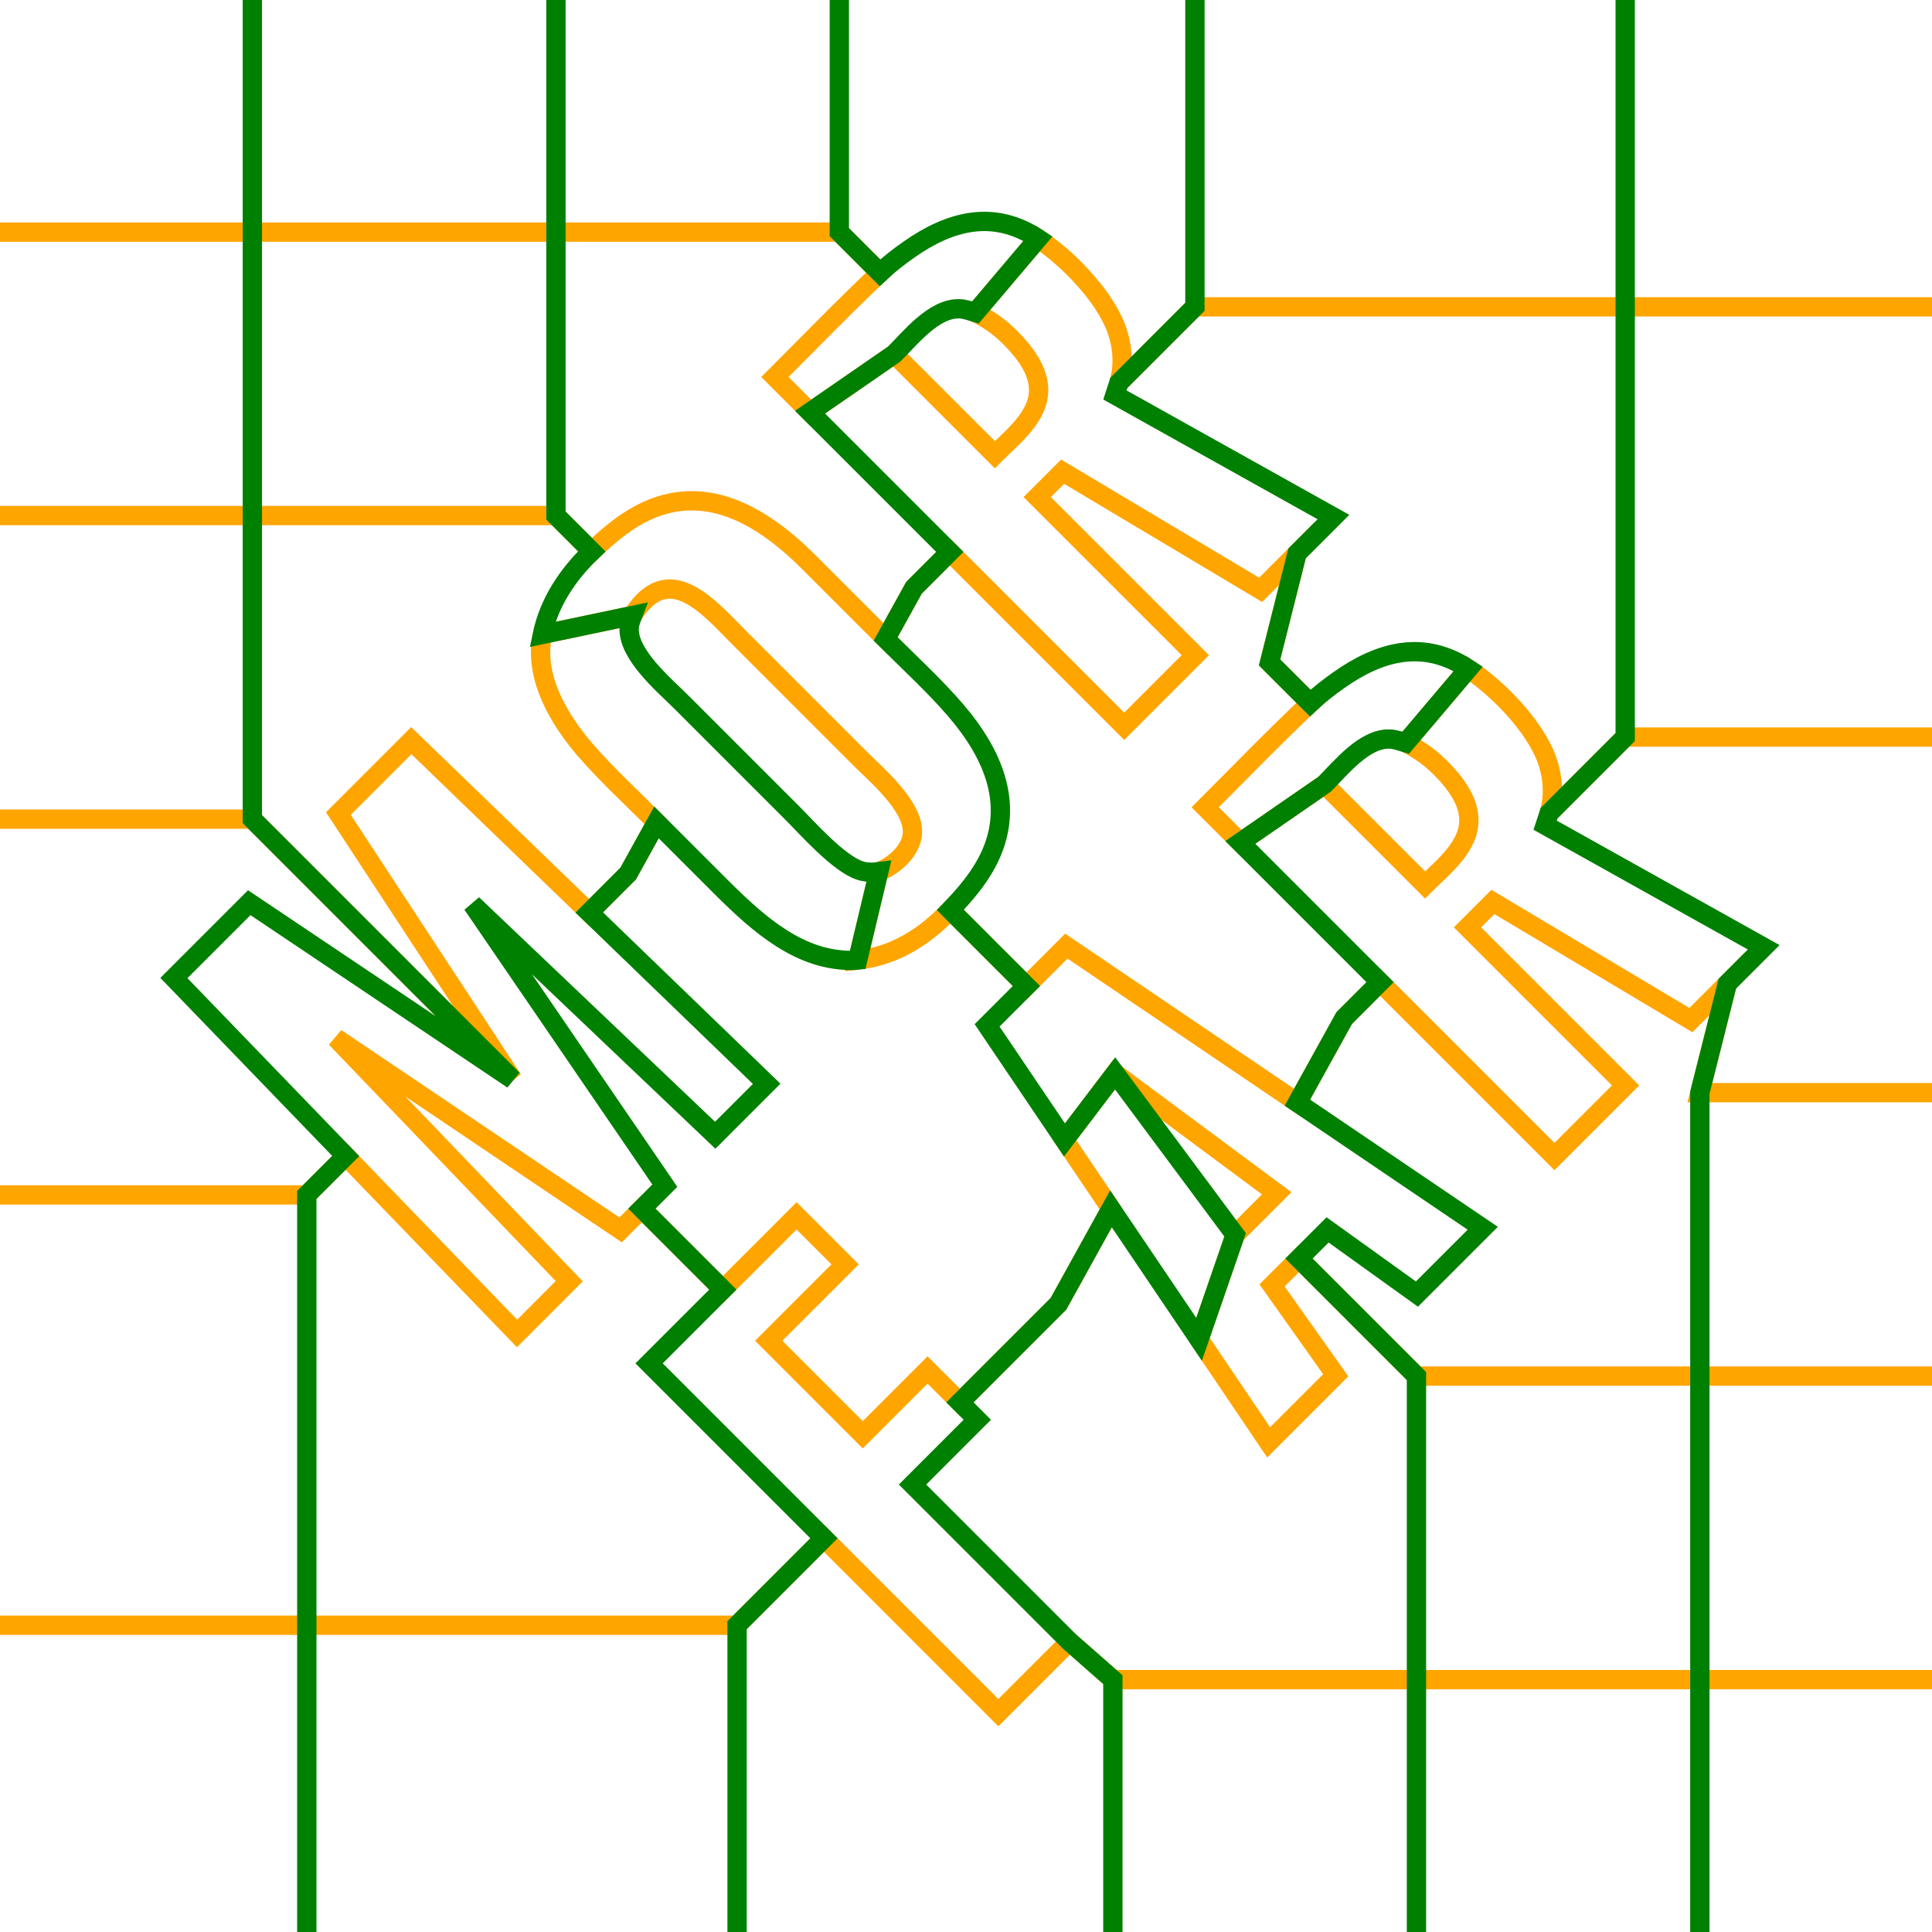
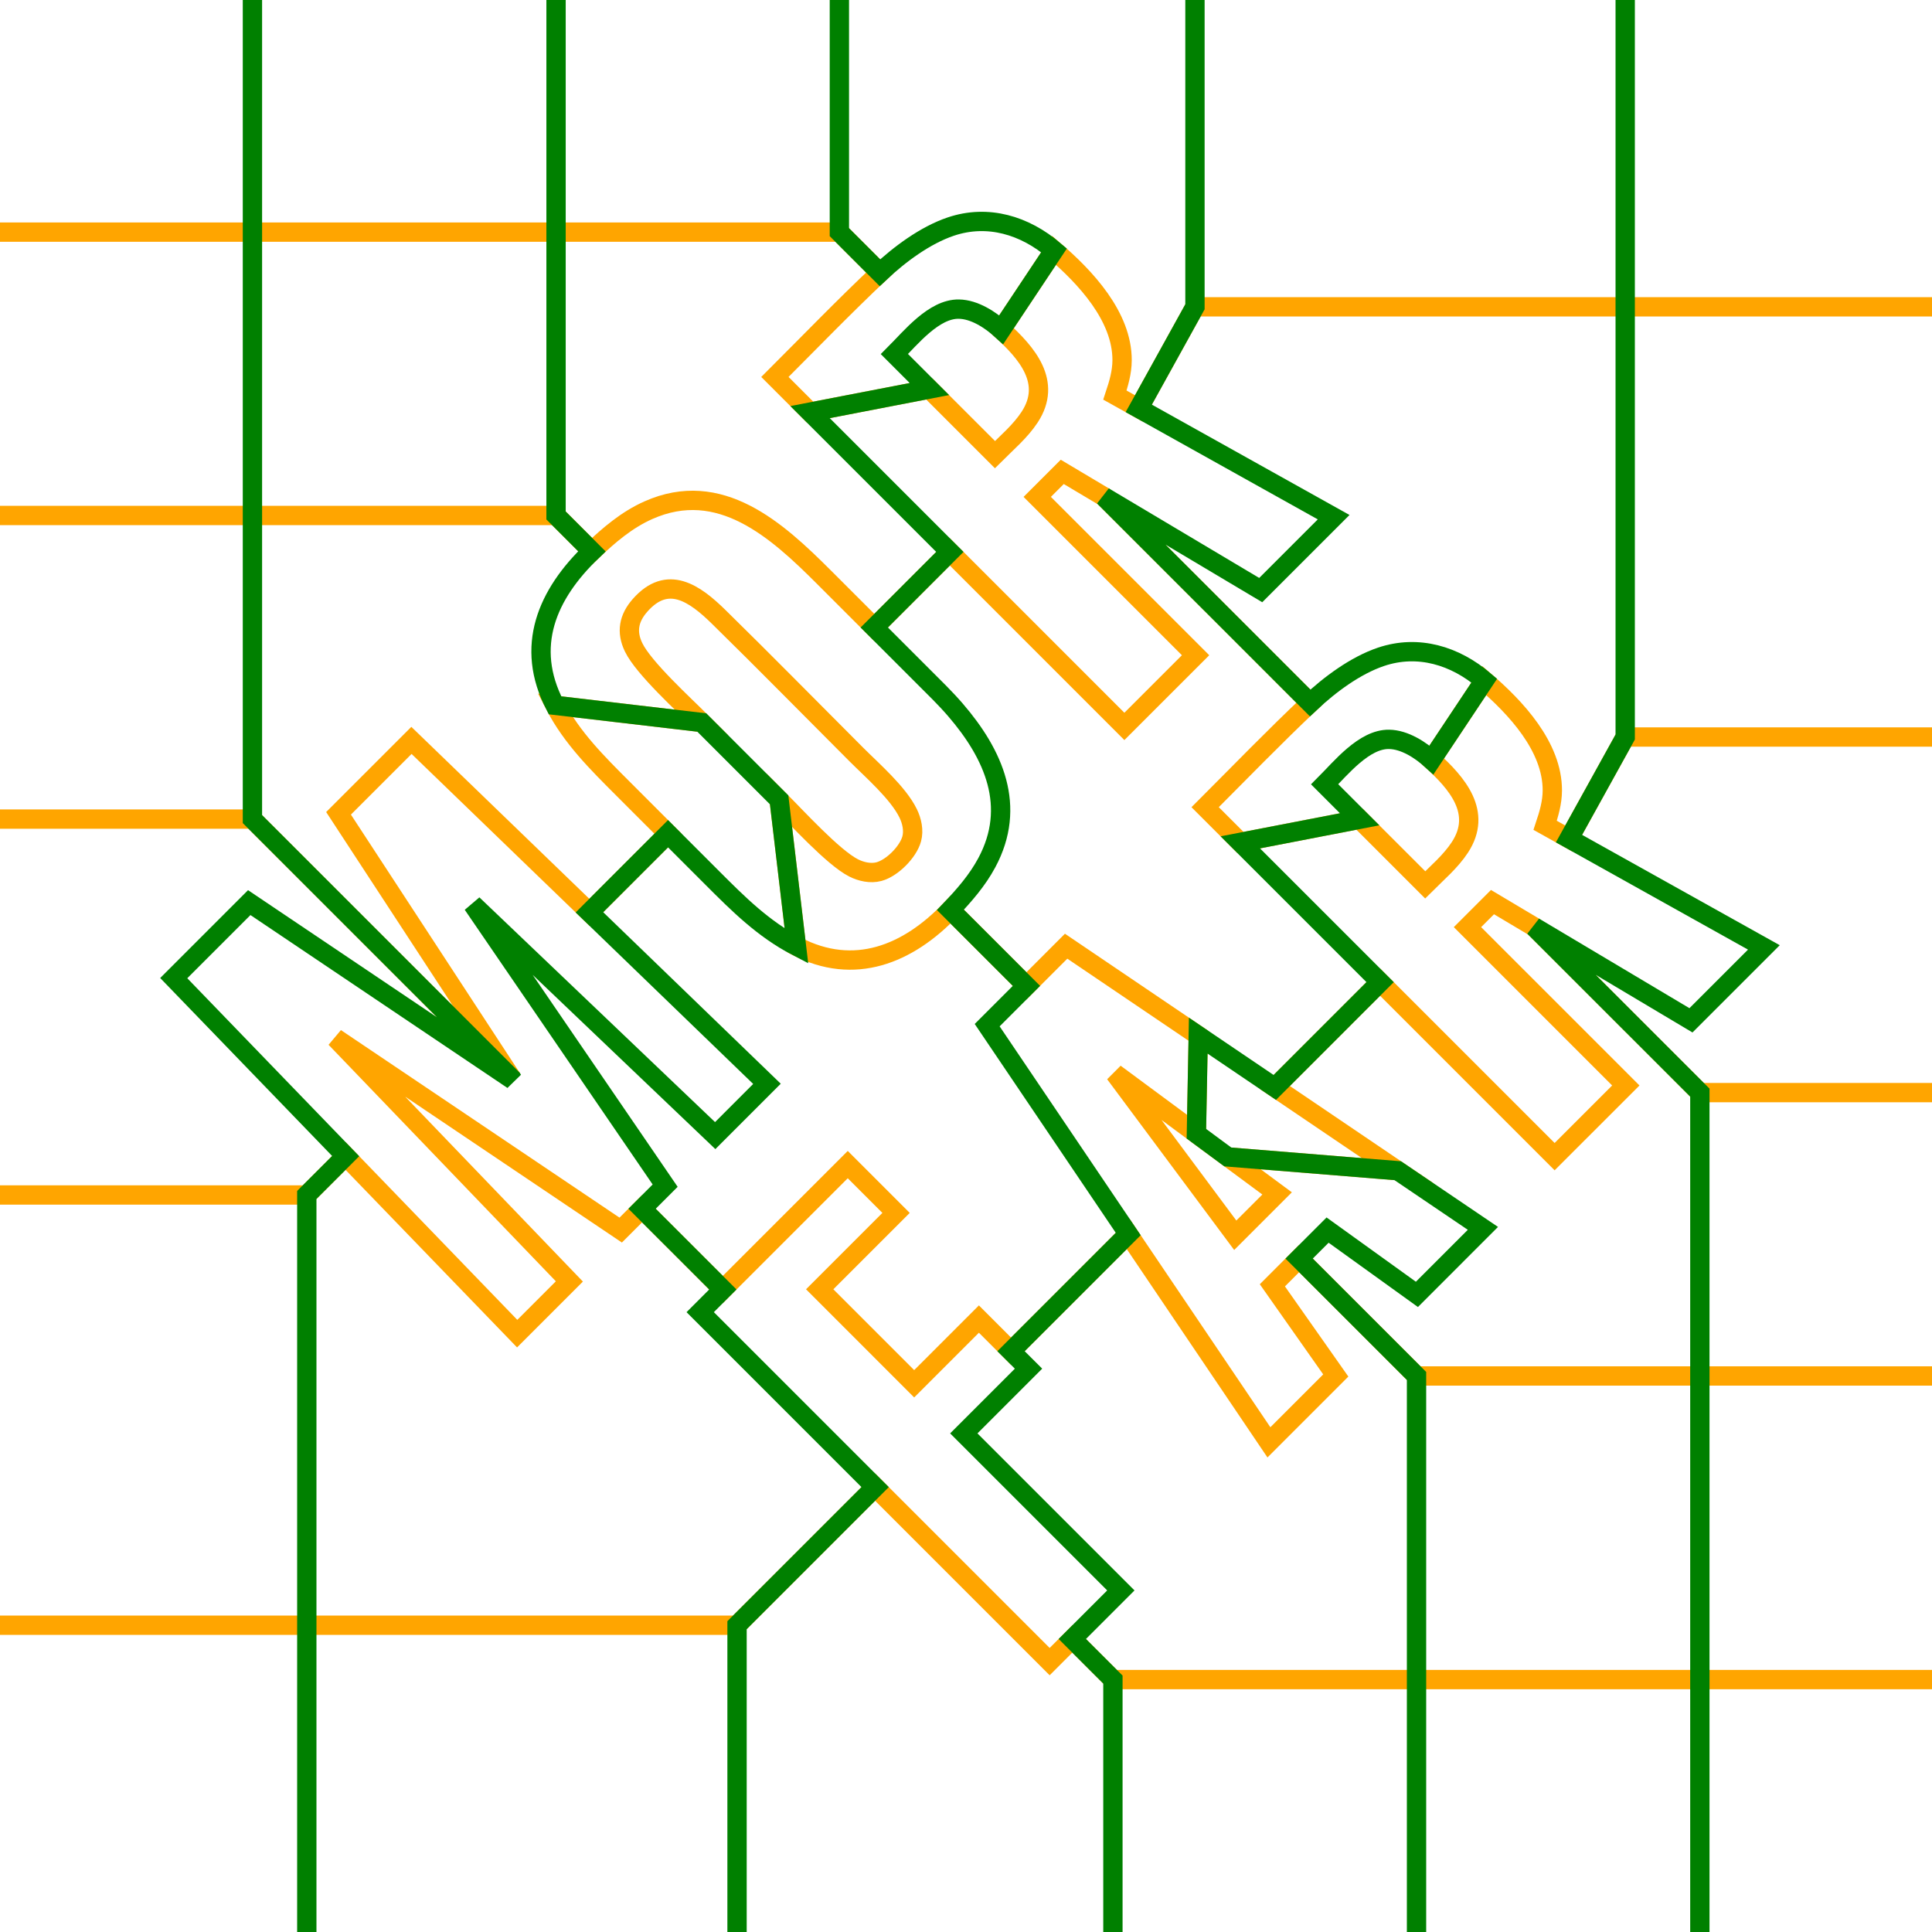
<svg xmlns="http://www.w3.org/2000/svg" viewBox="0 0 100 100" data-weave-parity="1" data-overlap-aspect-ratio="1">
-   <path d="M 100 15.88 C 87.283 15.88 74.566 15.88 61.849 15.88 C 60.536 17.194 59.223 18.507 57.909 19.82 C 58.203 18.916 58.1 17.85 57.768 16.974 C 57.118 15.263 55.24 13.343 53.728 12.348 C 52.647 13.624 51.566 14.9 50.486 16.176 C 51.284 16.582 51.867 17.015 52.482 17.67 C 53.381 18.629 54.153 19.827 53.538 21.159 C 53.103 22.099 52.212 22.815 51.493 23.534 C 49.757 21.798 48.021 20.062 46.285 18.326 C 44.833 19.328 43.381 20.33 41.928 21.333 C 41.322 20.726 40.716 20.12 40.11 19.514 C 41.914 17.71 43.69 15.87 45.547 14.12 C 44.845 13.419 44.144 12.718 43.443 12.016 C 28.962 12.016 14.481 12.016 0 12.016" stroke="orange" fill="none" />
-   <path d="M 100 38.151 C 94.707 38.151 89.413 38.151 84.12 38.151 C 82.806 39.464 81.493 40.777 80.18 42.091 C 80.473 41.186 80.371 40.121 80.038 39.244 C 79.389 37.534 77.511 35.614 75.998 34.618 C 74.917 35.894 73.837 37.17 72.756 38.446 C 73.554 38.853 74.137 39.285 74.753 39.941 C 75.652 40.899 76.423 42.097 75.808 43.429 C 75.374 44.37 74.482 45.086 73.763 45.804 C 72.027 44.068 70.291 42.332 68.555 40.596 C 67.103 41.598 65.651 42.601 64.199 43.603 C 63.593 42.997 62.987 42.391 62.38 41.784 C 64.185 39.98 65.96 38.141 67.817 36.391 C 67.116 35.689 66.415 34.988 65.713 34.287 C 66.187 32.407 66.661 30.526 67.135 28.646 C 66.507 29.274 65.879 29.902 65.251 30.53 C 61.835 28.491 58.418 26.453 55.001 24.414 C 54.563 24.852 54.125 25.29 53.687 25.728 C 56.415 28.456 59.143 31.184 61.87 33.911 C 60.643 35.138 59.416 36.365 58.189 37.593 C 55.18 34.584 52.171 31.575 49.163 28.567 C 48.544 29.185 47.925 29.804 47.307 30.423 C 46.818 31.306 46.329 32.189 45.841 33.072 C 44.789 32.02 43.737 30.969 42.685 29.917 C 42.108 29.339 41.536 28.744 40.916 28.211 C 38.619 26.236 35.949 25.086 33.069 26.649 C 32.157 27.144 31.377 27.827 30.631 28.54 C 30.012 27.922 29.394 27.303 28.775 26.684 C 19.183 26.684 9.592 26.684 0 26.684" stroke="orange" fill="none" />
-   <path d="M 100 56.557 C 95.995 56.557 91.989 56.557 87.984 56.557 C 88.458 54.677 88.932 52.797 89.406 50.916 C 88.778 51.544 88.15 52.172 87.522 52.8 C 84.105 50.762 80.688 48.723 77.272 46.685 C 76.834 47.123 76.396 47.561 75.958 47.999 C 78.685 50.726 81.413 53.454 84.14 56.182 C 82.913 57.409 81.686 58.636 80.459 59.863 C 77.45 56.854 74.442 53.846 71.433 50.837 C 70.815 51.456 70.196 52.075 69.577 52.693 C 68.769 54.154 67.961 55.614 67.153 57.074 C 63.167 54.373 59.18 51.672 55.194 48.971 C 54.505 49.66 53.816 50.348 53.128 51.037 C 52.434 50.343 51.739 49.649 51.045 48.955 C 50.427 48.336 49.808 47.717 49.189 47.098 C 47.865 48.484 46.321 49.479 44.392 49.694 C 44.756 48.17 45.12 46.645 45.484 45.12 C 46.284 44.811 47.204 44.009 47.23 43.083 C 47.268 41.705 45.349 40.094 44.507 39.252 C 42.439 37.184 40.371 35.116 38.304 33.048 C 36.682 31.426 34.612 28.894 32.742 31.857 C 31.186 32.184 29.63 32.511 28.074 32.838 C 27.617 35.049 28.918 37.218 30.301 38.826 C 31.375 40.073 32.799 41.386 33.979 42.567 C 33.491 43.45 33.002 44.333 32.513 45.216 C 31.842 45.888 31.171 46.559 30.499 47.23 C 27.429 44.266 24.358 41.301 21.288 38.336 C 20.03 39.594 18.772 40.852 17.515 42.109 C 20.523 46.698 23.532 51.287 26.54 55.876 C 26.54 55.876 26.54 55.876 26.54 55.876 C 22.047 51.383 17.554 46.89 13.062 42.398 C 8.708 42.398 4.354 42.398 0 42.398" stroke="orange" fill="none" />
-   <path d="M 100 71.225 C 91.105 71.225 82.21 71.225 73.316 71.225 C 71.288 69.197 69.26 67.17 67.233 65.142 C 66.769 65.606 66.305 66.07 65.842 66.533 C 66.941 68.083 68.039 69.634 69.138 71.184 C 67.981 72.341 66.823 73.499 65.665 74.657 C 64.465 72.879 63.265 71.101 62.064 69.323 C 62.686 67.521 63.308 65.719 63.93 63.916 C 64.647 63.199 65.365 62.481 66.082 61.764 C 63.294 59.695 60.506 57.626 57.718 55.557 C 56.844 56.706 55.971 57.856 55.097 59.005 C 55.9 60.193 56.702 61.381 57.504 62.57 C 56.598 64.209 55.691 65.848 54.784 67.487 C 53.084 69.186 51.385 70.886 49.685 72.585 C 49.127 72.027 48.568 71.468 48.01 70.91 C 46.892 72.028 45.774 73.146 44.656 74.264 C 43.033 72.642 41.411 71.019 39.789 69.397 C 41.107 68.079 42.425 66.761 43.743 65.443 C 42.906 64.606 42.069 63.769 41.232 62.932 C 39.96 64.205 38.687 65.478 37.414 66.75 C 36.72 66.056 36.026 65.362 35.332 64.668 C 34.629 63.965 33.926 63.262 33.223 62.559 C 32.856 62.925 32.489 63.292 32.122 63.659 C 27.21 60.349 22.298 57.039 17.386 53.729 C 21.412 57.925 25.439 62.12 29.465 66.316 C 28.564 67.217 27.663 68.118 26.762 69.019 C 23.806 65.958 20.85 62.896 17.895 59.835 C 17.223 60.506 16.552 61.178 15.88 61.849 C 10.587 61.849 5.293 61.849 0 61.849" stroke="orange" fill="none" />
-   <path d="M 100 86.938 C 85.867 86.938 71.735 86.938 57.602 86.938 C 56.854 86.281 56.105 85.623 55.357 84.965 C 54.13 86.192 52.902 87.42 51.675 88.647 C 48.667 85.638 45.658 82.63 42.649 79.621 C 41.15 81.121 39.65 82.62 38.151 84.12 C 25.434 84.12 12.717 84.12 0 84.12" stroke="orange" fill="none" />
-   <path d="M 15.88 100 C 15.88 87.283 15.88 74.566 15.88 61.849 C 16.552 61.178 17.223 60.506 17.895 59.835 C 14.93 56.764 11.965 53.694 9.001 50.623 C 10.301 49.323 11.601 48.023 12.901 46.723 C 17.447 49.774 21.994 52.825 26.54 55.876 C 22.047 51.383 17.554 46.89 13.062 42.398 C 13.062 28.265 13.062 14.133 13.062 0" stroke="green" fill="none" />
-   <path d="M 38.151 100 C 38.151 94.707 38.151 89.413 38.151 84.12 C 39.65 82.62 41.15 81.121 42.649 79.621 C 39.632 76.603 36.614 73.586 33.597 70.568 C 34.869 69.296 36.142 68.023 37.414 66.75 C 36.72 66.056 36.026 65.362 35.332 64.668 C 34.629 63.965 33.926 63.262 33.223 62.559 C 33.619 62.162 34.015 61.766 34.411 61.37 C 31.091 56.515 27.771 51.66 24.451 46.805 C 28.64 50.79 32.83 54.776 37.02 58.761 C 37.908 57.873 38.796 56.986 39.683 56.098 C 36.622 53.142 33.561 50.186 30.499 47.23 C 31.171 46.559 31.842 45.888 32.513 45.216 C 33.002 44.333 33.491 43.45 33.979 42.567 C 34.89 43.478 35.801 44.389 36.713 45.3 C 38.489 47.076 40.579 49.263 43.195 49.645 C 43.584 49.702 43.999 49.738 44.392 49.694 C 44.756 48.17 45.12 46.645 45.484 45.12 C 45.142 45.164 44.822 45.163 44.489 45.05 C 43.383 44.672 41.789 42.863 41.042 42.116 C 39.108 40.182 37.173 38.247 35.239 36.313 C 34.396 35.47 32.517 33.901 32.566 32.527 C 32.574 32.289 32.657 32.076 32.742 31.857 C 31.186 32.184 29.63 32.511 28.074 32.838 C 28.421 31.163 29.404 29.713 30.631 28.54 C 30.012 27.922 29.394 27.303 28.775 26.684 C 28.775 17.79 28.775 8.895 28.775 0" stroke="green" fill="none" />
-   <path d="M 57.602 100 C 57.602 95.646 57.602 91.292 57.602 86.938 C 56.854 86.281 56.105 85.623 55.357 84.965 C 52.648 82.257 49.94 79.549 47.232 76.84 C 48.35 75.722 49.468 74.604 50.586 73.486 C 50.286 73.186 49.985 72.886 49.685 72.585 C 51.385 70.886 53.084 69.186 54.784 67.487 C 55.691 65.848 56.598 64.209 57.504 62.57 C 59.024 64.821 60.544 67.072 62.064 69.323 C 62.686 67.521 63.308 65.719 63.93 63.916 C 61.859 61.13 59.788 58.343 57.718 55.557 C 56.844 56.706 55.971 57.856 55.097 59.005 C 53.762 57.027 52.427 55.05 51.092 53.073 C 51.771 52.394 52.449 51.716 53.128 51.037 C 52.434 50.343 51.739 49.649 51.045 48.955 C 50.427 48.336 49.808 47.717 49.189 47.098 C 49.902 46.352 50.584 45.57 51.074 44.654 C 52.623 41.759 51.422 39.039 49.447 36.742 C 48.375 35.494 47.015 34.246 45.841 33.072 C 46.329 32.189 46.818 31.306 47.307 30.423 C 47.925 29.804 48.544 29.185 49.163 28.567 C 46.751 26.155 44.34 23.744 41.928 21.333 C 43.381 20.33 44.833 19.328 46.285 18.326 C 47.135 17.475 48.333 15.96 49.638 15.982 C 49.93 15.986 50.209 16.094 50.486 16.176 C 51.566 14.9 52.647 13.624 53.728 12.348 C 51.406 10.821 49.161 11.431 47.038 12.925 C 46.518 13.29 46.009 13.684 45.547 14.12 C 44.845 13.419 44.144 12.718 43.443 12.016 C 43.443 8.011 43.443 4.005 43.443 0" stroke="green" fill="none" />
-   <path d="M 73.316 100 C 73.316 90.408 73.316 80.817 73.316 71.225 C 71.288 69.197 69.26 67.17 67.233 65.142 C 67.727 64.648 68.222 64.153 68.716 63.659 C 70.258 64.766 71.799 65.874 73.34 66.982 C 74.476 65.846 75.612 64.71 76.747 63.575 C 73.549 61.408 70.351 59.241 67.153 57.074 C 67.961 55.614 68.769 54.154 69.577 52.693 C 70.196 52.075 70.815 51.456 71.433 50.837 C 69.022 48.426 66.61 46.014 64.199 43.603 C 65.651 42.601 67.103 41.598 68.555 40.596 C 69.406 39.745 70.604 38.23 71.908 38.252 C 72.2 38.257 72.479 38.365 72.756 38.446 C 73.837 37.17 74.917 35.894 75.998 34.618 C 73.677 33.091 71.431 33.701 69.308 35.195 C 68.789 35.561 68.28 35.955 67.817 36.391 C 67.116 35.689 66.415 34.988 65.713 34.287 C 66.187 32.407 66.661 30.526 67.135 28.646 C 67.763 28.018 68.391 27.39 69.019 26.762 C 65.248 24.656 61.478 22.549 57.707 20.443 C 57.774 20.235 57.842 20.028 57.909 19.82 C 59.223 18.507 60.536 17.194 61.849 15.88 C 61.849 10.587 61.849 5.293 61.849 0" stroke="green" fill="none" />
-   <path d="M 87.984 100 C 87.984 85.519 87.984 71.038 87.984 56.557 C 88.458 54.677 88.932 52.797 89.406 50.916 C 90.034 50.288 90.662 49.66 91.29 49.032 C 87.519 46.926 83.748 44.82 79.977 42.713 C 80.045 42.506 80.112 42.298 80.18 42.091 C 81.493 40.777 82.806 39.464 84.12 38.151 C 84.12 25.434 84.12 12.717 84.12 0" stroke="green" fill="none" />
+   <path d="M 100 15.88 C 87.284 15.88 74.568 15.88 61.851 15.88 C 60.881 17.632 59.912 19.385 58.942 21.138 C 58.53 20.908 58.118 20.678 57.707 20.449 C 57.902 19.862 58.077 19.273 58.079 18.648 C 58.088 16.377 56.175 14.343 54.557 12.958 C 53.646 14.327 52.735 15.696 51.824 17.065 C 53.149 18.267 54.476 19.782 53.296 21.588 C 52.817 22.32 52.113 22.916 51.498 23.53 C 50.367 22.399 49.236 21.268 48.105 20.137 C 46.046 20.535 43.988 20.933 41.929 21.331 C 41.323 20.724 40.716 20.117 40.109 19.511 C 41.914 17.706 43.69 15.867 45.546 14.117 C 44.846 13.417 44.146 12.716 43.446 12.016 C 28.964 12.016 14.482 12.016 0 12.016" stroke="orange" fill="none" />
+   <path d="M 100 38.149 C 94.707 38.149 89.414 38.149 84.12 38.149 C 83.15 39.901 82.181 41.654 81.211 43.407 C 80.799 43.177 80.387 42.947 79.976 42.718 C 80.171 42.131 80.346 41.542 80.348 40.917 C 80.357 38.646 78.444 36.612 76.826 35.227 C 75.915 36.596 75.004 37.965 74.093 39.334 C 75.418 40.536 76.745 42.051 75.565 43.857 C 75.086 44.589 74.382 45.185 73.767 45.799 C 72.636 44.668 71.505 43.537 70.374 42.406 C 68.315 42.804 66.257 43.202 64.198 43.6 C 63.592 42.993 62.985 42.386 62.378 41.78 C 64.183 39.975 65.959 38.136 67.815 36.386 C 67.115 35.686 66.415 34.985 65.715 34.285 C 62.855 31.426 59.996 28.566 57.136 25.707 C 56.418 25.279 55.7 24.851 54.982 24.424 C 54.55 24.855 54.119 25.287 53.687 25.719 C 56.419 28.451 59.151 31.183 61.883 33.915 C 60.654 35.143 59.426 36.371 58.198 37.599 C 55.187 34.588 52.176 31.577 49.165 28.566 C 48.546 29.185 47.928 29.803 47.309 30.422 C 46.623 31.108 45.938 31.793 45.252 32.479 C 44.388 31.614 43.523 30.749 42.658 29.885 C 40.209 27.435 37.264 24.756 33.554 26.411 C 32.44 26.908 31.509 27.703 30.637 28.538 C 30.018 27.919 29.399 27.3 28.781 26.681 C 19.187 26.681 9.594 26.681 0 26.681" stroke="orange" fill="none" />
+   <path d="M 100 56.554 C 95.995 56.554 91.989 56.554 87.984 56.554 C 85.124 53.695 82.265 50.835 79.405 47.976 C 78.687 47.548 77.969 47.12 77.251 46.693 C 76.819 47.124 76.388 47.556 75.956 47.988 C 78.688 50.72 81.42 53.452 84.152 56.184 C 82.923 57.412 81.695 58.64 80.467 59.868 C 77.456 56.857 74.445 53.846 71.434 50.835 C 70.815 51.454 70.197 52.072 69.578 52.691 C 68.38 53.889 67.181 55.088 65.983 56.286 C 68.104 57.723 70.226 59.159 72.348 60.596 C 69.415 60.358 66.483 60.121 63.55 59.883 C 64.401 60.512 65.252 61.142 66.103 61.771 C 65.381 62.493 64.659 63.215 63.937 63.937 C 61.86 61.146 59.783 58.354 57.707 55.563 C 59.113 56.602 60.519 57.642 61.925 58.682 C 61.957 56.989 61.989 55.297 62.021 53.604 C 59.742 52.061 57.462 50.518 55.183 48.975 C 54.498 49.66 53.813 50.345 53.129 51.029 C 52.436 50.336 51.743 49.643 51.05 48.95 C 50.431 48.332 49.812 47.713 49.193 47.094 C 46.997 49.394 44.217 50.533 41.224 48.975 C 40.925 46.45 40.627 43.925 40.328 41.4 C 41.24 42.312 43.132 44.39 44.181 44.922 C 44.572 45.121 45.062 45.23 45.494 45.115 C 46.176 44.933 47.006 44.099 47.19 43.419 C 47.308 42.986 47.199 42.493 47.006 42.098 C 46.488 41.038 45.142 39.872 44.352 39.081 C 41.969 36.698 39.607 34.291 37.202 31.932 C 35.959 30.713 34.556 29.707 33.127 31.334 C 32.549 31.992 32.406 32.698 32.796 33.505 C 33.317 34.582 35.403 36.475 36.325 37.397 C 33.792 37.1 31.26 36.803 28.728 36.507 C 29.598 38.187 30.925 39.5 32.25 40.825 C 33.026 41.601 33.802 42.377 34.578 43.153 C 33.892 43.839 33.207 44.524 32.521 45.21 C 31.85 45.881 31.18 46.551 30.509 47.222 C 27.439 44.255 24.368 41.289 21.297 38.323 C 20.039 39.581 18.781 40.839 17.523 42.097 C 20.517 46.676 23.51 51.254 26.503 55.833 C 22.024 51.354 17.545 46.875 13.066 42.396 C 8.711 42.396 4.355 42.396 0 42.396" stroke="orange" fill="none" />
+   <path d="M 100 71.219 C 91.106 71.219 82.212 71.219 73.319 71.219 C 71.293 69.194 69.268 67.168 67.242 65.143 C 66.781 65.605 66.319 66.066 65.858 66.528 C 66.952 68.083 68.046 69.639 69.14 71.195 C 67.987 72.349 66.833 73.502 65.679 74.656 C 63.252 71.062 60.824 67.467 58.397 63.872 C 57.195 65.074 55.992 66.277 54.79 67.479 C 53.971 68.298 53.151 69.118 52.331 69.938 C 51.777 69.383 51.222 68.828 50.668 68.274 C 49.551 69.39 48.435 70.507 47.318 71.624 C 45.688 69.993 44.058 68.363 42.427 66.733 C 43.745 65.415 45.062 64.098 46.38 62.78 C 45.546 61.947 44.713 61.113 43.879 60.279 C 41.724 62.434 39.569 64.589 37.414 66.744 C 36.721 66.051 36.028 65.358 35.335 64.665 C 34.634 63.965 33.934 63.264 33.233 62.564 C 32.865 62.932 32.497 63.301 32.128 63.669 C 27.208 60.357 22.287 57.044 17.367 53.732 C 21.402 57.93 25.436 62.128 29.471 66.327 C 28.57 67.227 27.669 68.128 26.769 69.029 C 23.81 65.966 20.851 62.903 17.892 59.839 C 17.221 60.51 16.55 61.181 15.88 61.851 C 10.586 61.851 5.293 61.851 0 61.851" stroke="orange" fill="none" />
+   <path d="M 100 86.934 C 85.868 86.934 71.736 86.934 57.604 86.934 C 56.903 86.234 56.203 85.533 55.502 84.833 C 55.112 85.224 54.721 85.614 54.33 86.005 C 51.319 82.994 48.308 79.983 45.297 76.972 C 42.914 79.355 40.531 81.738 38.149 84.12 C 25.432 84.12 12.716 84.12 0 84.12" stroke="orange" fill="none" />
+   <path d="M 15.88 100 C 15.88 87.284 15.88 74.568 15.88 61.851 C 16.55 61.181 17.221 60.51 17.892 59.839 C 14.925 56.769 11.959 53.698 8.993 50.628 C 10.295 49.325 11.598 48.022 12.901 46.719 C 17.449 49.779 21.997 52.838 26.545 55.898 C 26.531 55.876 26.517 55.855 26.503 55.833 C 22.024 51.354 17.545 46.875 13.066 42.396 C 13.066 28.264 13.066 14.132 13.066 0" stroke="green" fill="none" />
+   <path d="M 38.149 100 C 38.149 94.707 38.149 89.414 38.149 84.12 C 40.531 81.738 42.914 79.355 45.297 76.972 C 42.279 73.954 39.26 70.935 36.242 67.917 C 36.632 67.526 37.023 67.135 37.414 66.744 C 36.721 66.051 36.028 65.358 35.335 64.665 C 34.634 63.965 33.934 63.264 33.233 62.564 C 33.632 62.165 34.03 61.767 34.428 61.369 C 31.108 56.516 27.788 51.662 24.468 46.809 C 28.652 50.799 32.835 54.789 37.019 58.779 C 37.912 57.885 38.805 56.992 39.698 56.099 C 36.635 53.14 33.572 50.181 30.509 47.222 C 31.18 46.551 31.85 45.881 32.521 45.21 C 33.207 44.524 33.892 43.839 34.578 43.153 C 35.343 43.918 36.108 44.683 36.873 45.448 C 38.223 46.799 39.514 48.085 41.224 48.975 C 40.925 46.45 40.627 43.925 40.328 41.4 C 38.994 40.065 37.659 38.731 36.325 37.397 C 33.792 37.1 31.26 36.803 28.728 36.507 C 27.152 33.466 28.308 30.765 30.637 28.538 C 30.018 27.919 29.399 27.3 28.781 26.681 C 28.781 17.788 28.781 8.894 28.781 0" stroke="green" fill="none" />
+   <path d="M 57.604 100 C 57.604 95.645 57.604 91.289 57.604 86.934 C 56.903 86.234 56.203 85.533 55.502 84.833 C 56.34 83.995 57.177 83.158 58.015 82.32 C 55.305 79.611 52.596 76.901 49.886 74.192 C 51.003 73.075 52.119 71.959 53.236 70.842 C 52.934 70.541 52.633 70.239 52.331 69.938 C 53.151 69.118 53.971 68.298 54.79 67.479 C 55.992 66.277 57.195 65.074 58.397 63.872 C 55.963 60.269 53.53 56.665 51.096 53.062 C 51.774 52.384 52.451 51.707 53.129 51.029 C 52.436 50.336 51.743 49.643 51.05 48.95 C 50.431 48.332 49.812 47.713 49.193 47.094 C 49.906 46.348 50.587 45.567 51.077 44.653 C 52.638 41.745 51.44 39.048 49.453 36.743 C 48.93 36.136 48.348 35.575 47.782 35.009 C 46.939 34.165 46.096 33.322 45.252 32.479 C 45.938 31.793 46.623 31.108 47.309 30.422 C 47.928 29.803 48.546 29.185 49.165 28.566 C 46.753 26.154 44.341 23.742 41.929 21.331 C 43.988 20.933 46.046 20.535 48.105 20.137 C 47.502 19.534 46.898 18.93 46.295 18.327 C 47.139 17.483 48.341 15.977 49.632 16 C 50.432 16.013 51.252 16.545 51.824 17.065 C 52.735 15.696 53.646 14.327 54.557 12.958 C 53.051 11.67 51.135 11.078 49.211 11.728 C 47.889 12.174 46.555 13.166 45.546 14.117 C 44.846 13.417 44.146 12.716 43.446 12.016 C 43.446 8.011 43.446 4.005 43.446 0" stroke="green" fill="none" />
+   <path d="M 73.319 100 C 73.319 90.406 73.319 80.813 73.319 71.219 C 71.293 69.194 69.268 67.168 67.242 65.143 C 67.733 64.652 68.225 64.16 68.716 63.669 C 70.257 64.778 71.798 65.887 73.339 66.997 C 74.478 65.858 75.616 64.719 76.755 63.58 C 75.286 62.585 73.817 61.59 72.348 60.596 C 69.415 60.358 66.483 60.121 63.55 59.883 C 63.008 59.483 62.467 59.082 61.925 58.682 C 61.957 56.989 61.989 55.297 62.021 53.604 C 63.342 54.498 64.662 55.392 65.983 56.286 C 67.181 55.088 68.38 53.889 69.578 52.691 C 70.197 52.072 70.815 51.454 71.434 50.835 C 69.022 48.423 66.61 46.011 64.198 43.6 C 66.257 43.202 68.315 42.804 70.374 42.406 C 69.771 41.803 69.167 41.199 68.564 40.596 C 69.408 39.752 70.61 38.246 71.901 38.269 C 72.701 38.282 73.521 38.814 74.093 39.334 C 75.004 37.965 75.915 36.596 76.826 35.227 C 75.32 33.939 73.404 33.347 71.48 33.997 C 70.158 34.443 68.824 35.435 67.815 36.386 C 67.115 35.686 66.415 34.985 65.715 34.285 C 62.855 31.426 59.996 28.566 57.136 25.707 C 59.842 27.319 62.548 28.931 65.255 30.543 C 66.513 29.285 67.771 28.027 69.029 26.769 C 65.666 24.892 62.304 23.015 58.942 21.138 C 59.912 19.385 60.881 17.632 61.851 15.88 C 61.851 10.586 61.851 5.293 61.851 0" stroke="green" fill="none" />
+   <path d="M 87.984 100 C 87.984 85.518 87.984 71.036 87.984 56.554 C 85.124 53.695 82.265 50.835 79.405 47.976 C 82.111 49.588 84.817 51.2 87.524 52.812 C 88.782 51.554 90.04 50.296 91.298 49.038 C 87.935 47.161 84.573 45.284 81.211 43.407 C 82.181 41.654 83.15 39.901 84.12 38.149 C 84.12 25.432 84.12 12.716 84.12 0" stroke="green" fill="none" />
</svg>
